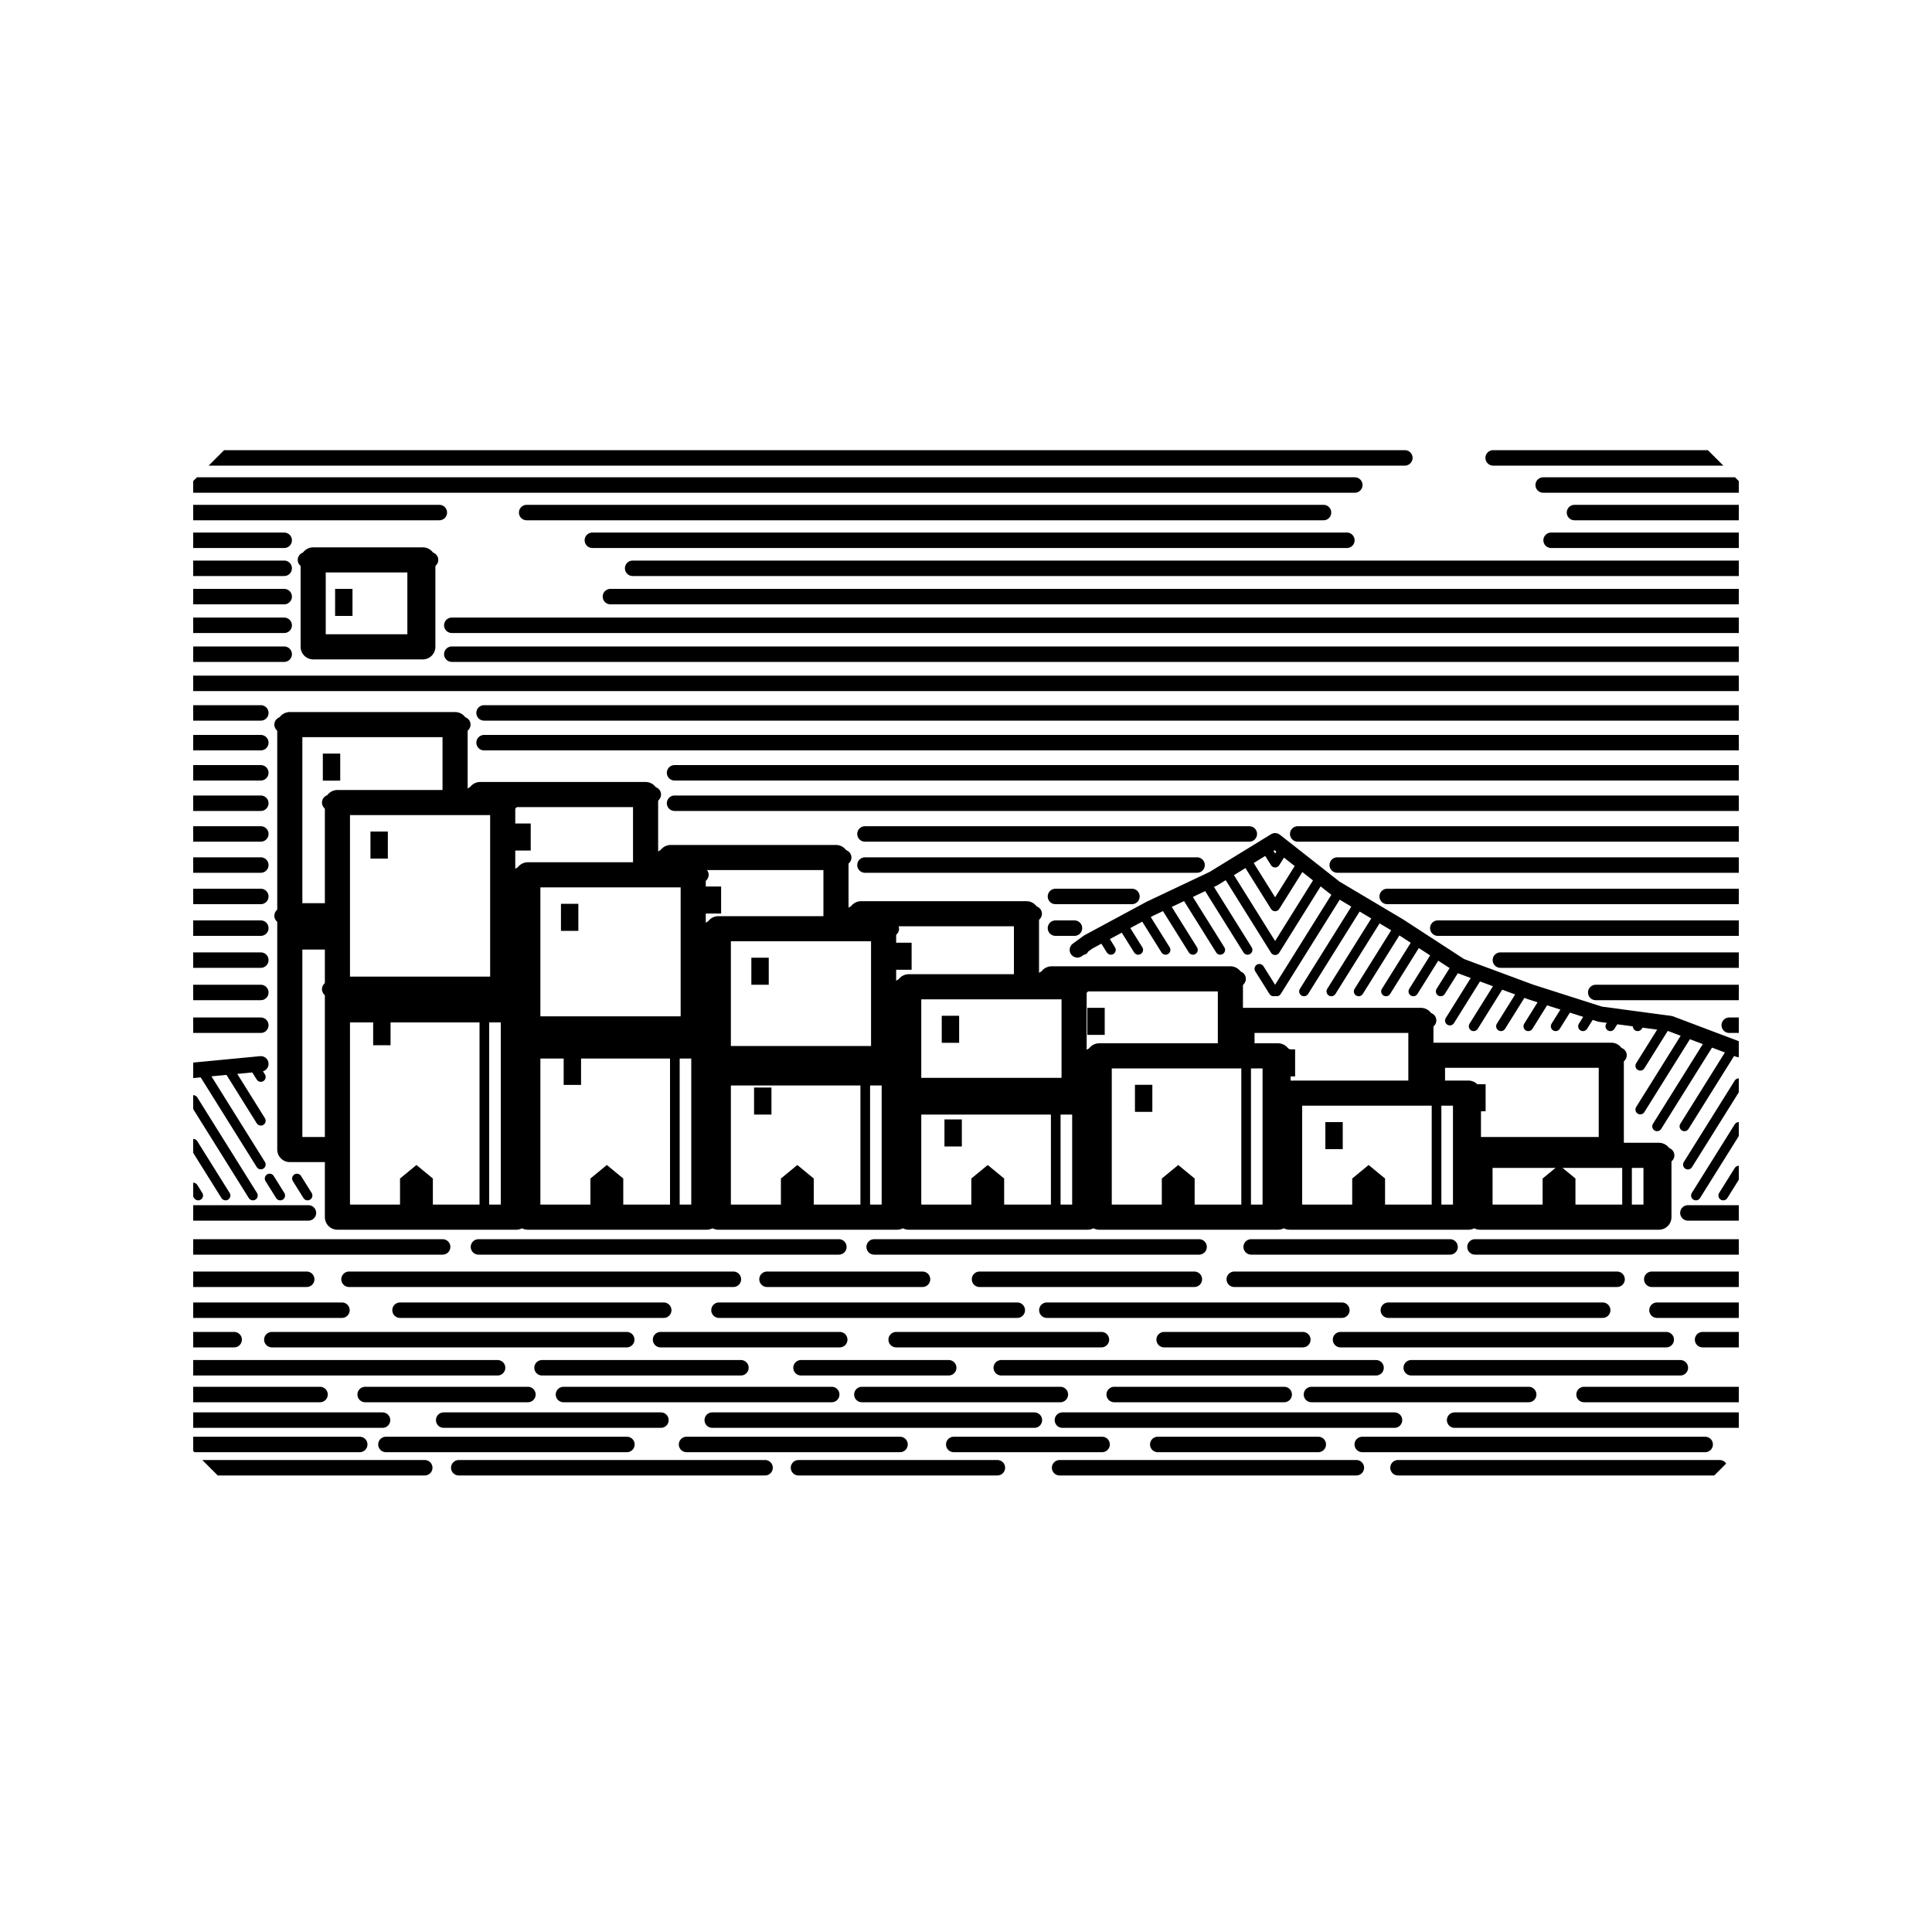
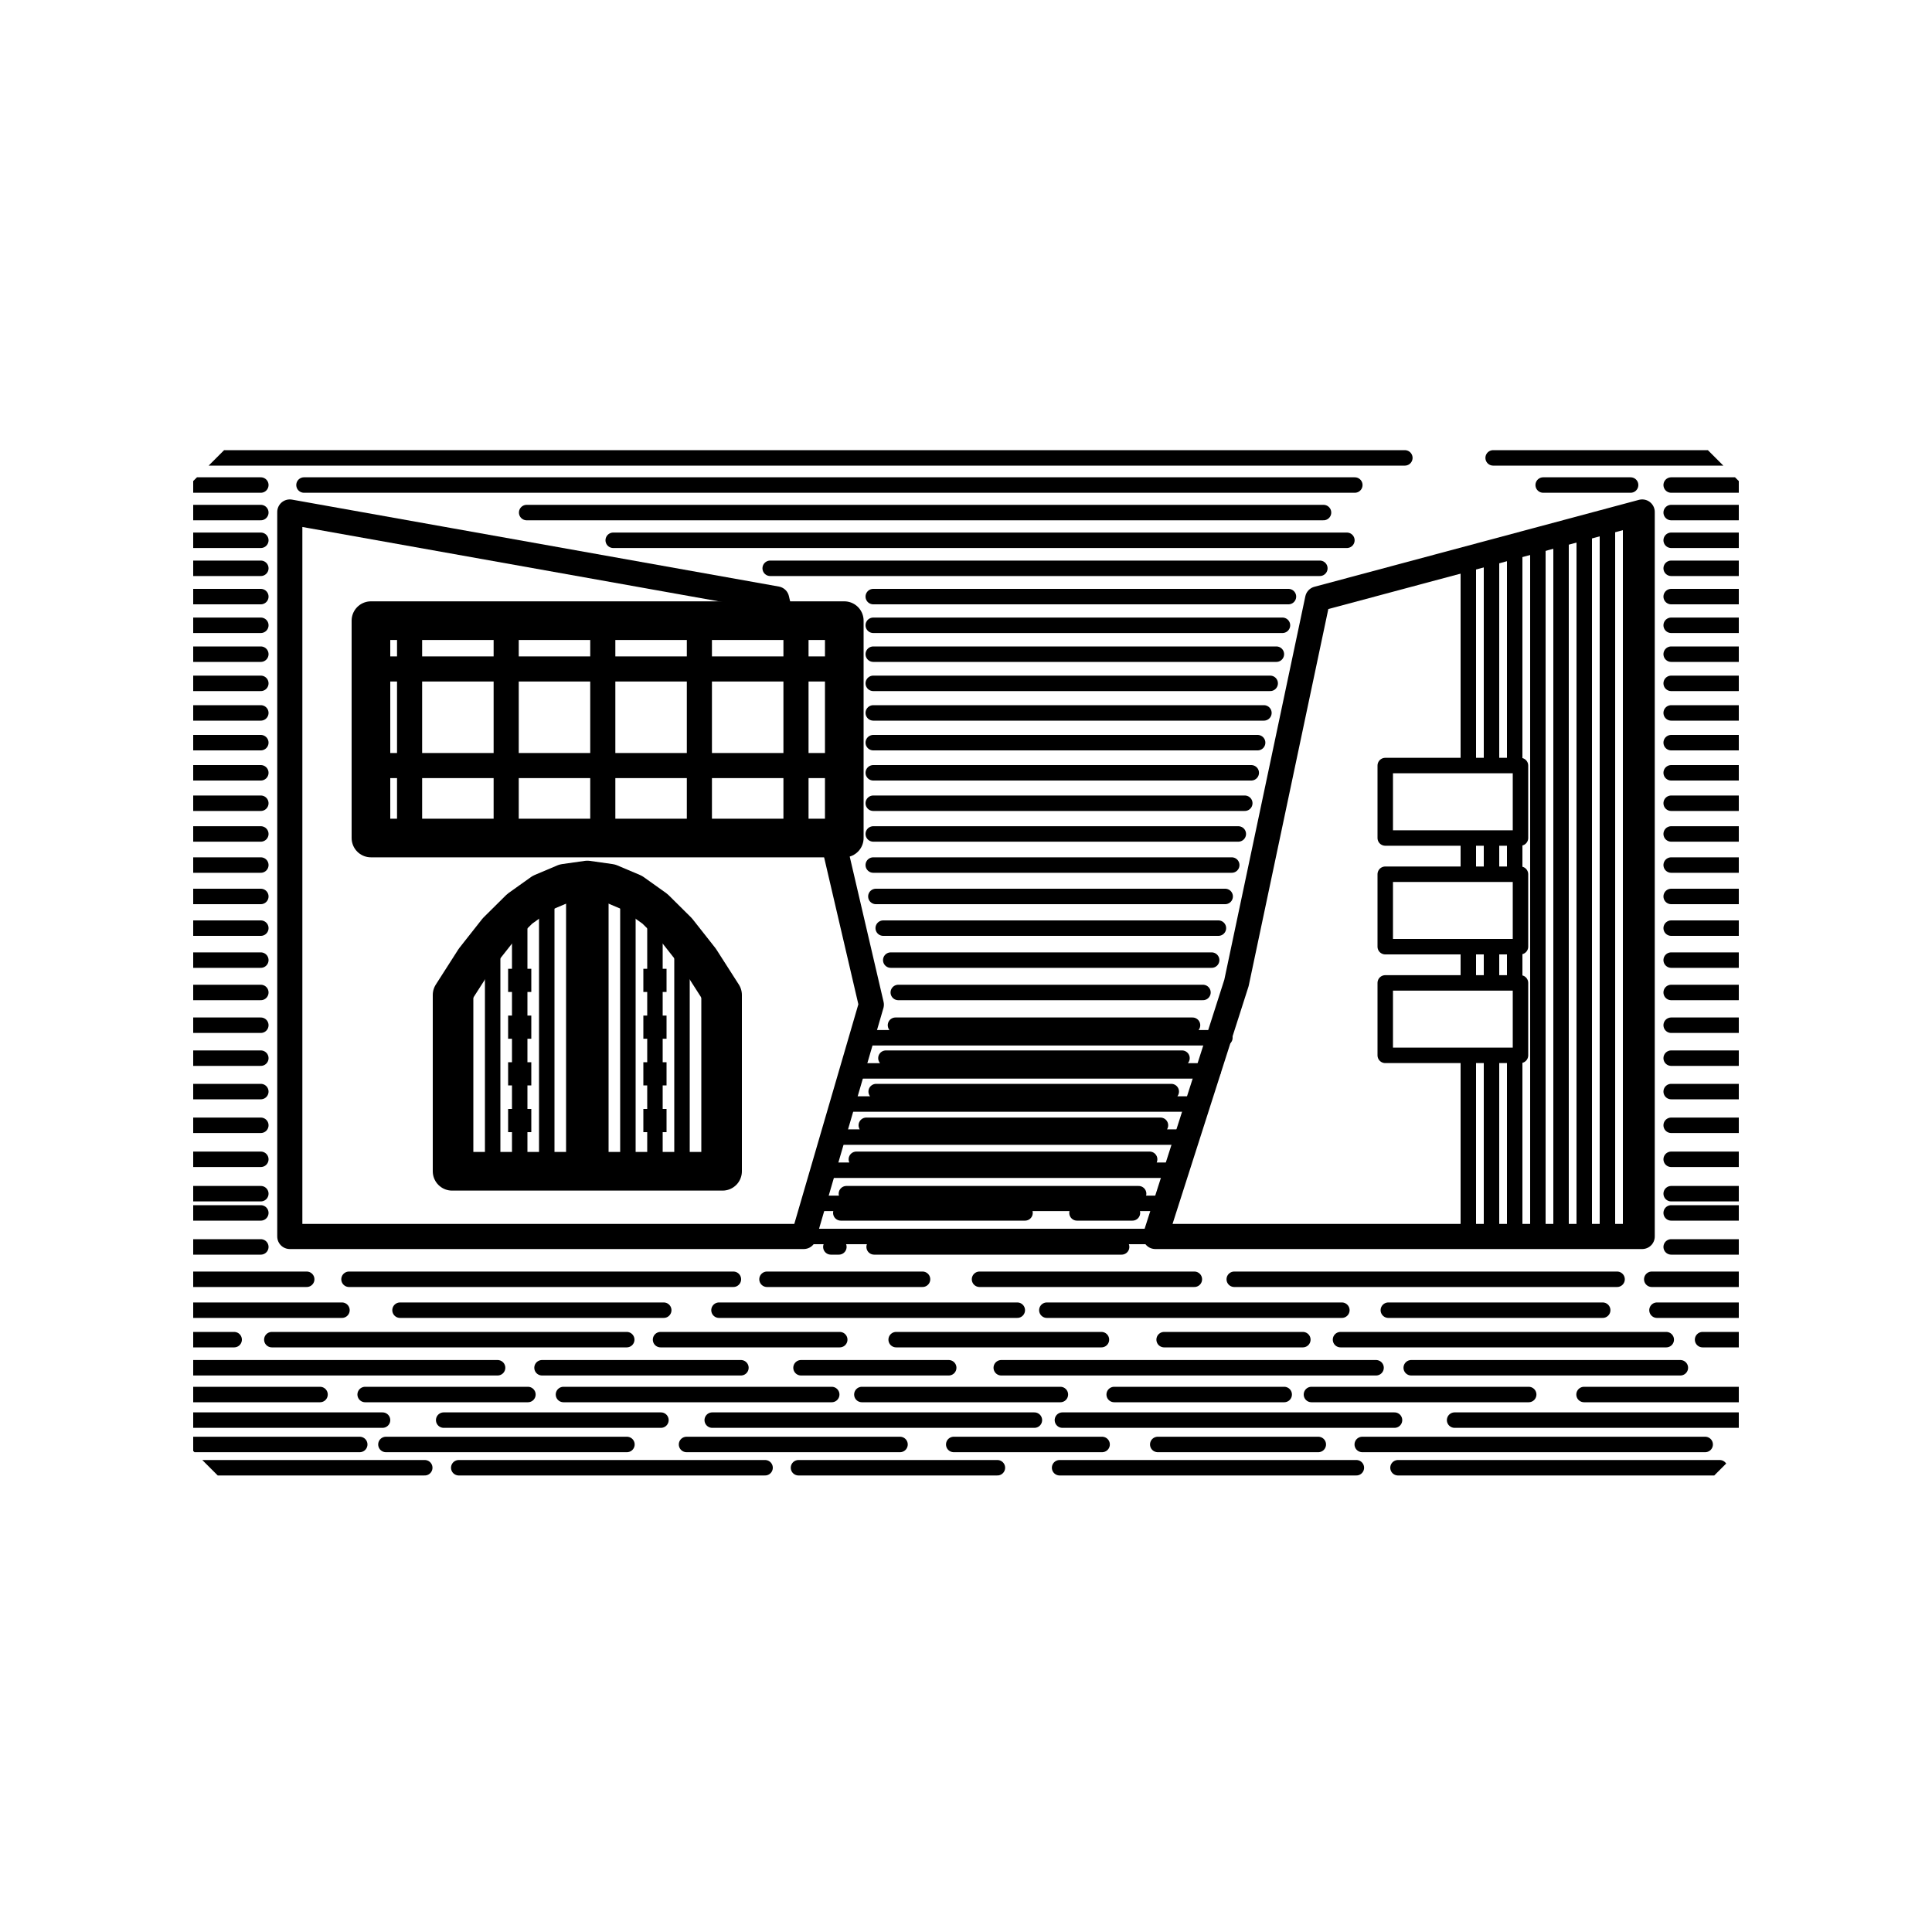
<svg xmlns="http://www.w3.org/2000/svg" viewBox="0 0 200 200">
  <defs>
    <clipPath id="w">
      <path d="M23.8 46L176.2 46L180 49.8L180 150.2L176.2 154L23.8 154L20 150.2L20 49.8Z" />
    </clipPath>
  </defs>
  <g clip-path="url(#w)" fill="none" stroke="#000" stroke-linecap="round" stroke-linejoin="round">
-     <path d="M33.7 97.8L35.5 97.8L35.5 100.6L33.7 100.6ZM33.42 78.01L35.22 78.01L35.22 80.81L33.42 80.81ZM53.42 101.79L55.22 101.79L55.22 104.59L53.42 104.59ZM53.14 85.25L54.94 85.25L54.94 88.05L53.14 88.05ZM73.13 105.37L74.93 105.37L74.93 108.17L73.13 108.17ZM72.85 91.77L74.65 91.77L74.65 94.57L72.85 94.57ZM92.85 108.58L94.65 108.58L94.65 111.38L92.85 111.38ZM92.57 97.59L94.37 97.59L94.37 100.39L92.57 100.39ZM112.56 104.33L114.36 104.33L114.36 107.13L112.56 107.13ZM132.27 108.63L134.07 108.63L134.07 111.43L132.27 111.43ZM151.99 112.24L153.79 112.24L153.79 115.04L151.99 115.04ZM38.63 105.4L40.43 105.4L40.43 108.2L38.63 108.2ZM41.41 126L41.41 122L43.11 120.6L44.81 122L44.81 126ZM38.35 86.08L40.15 86.08L40.15 88.88L38.35 88.88ZM58.35 109.51L60.15 109.51L60.15 112.31L58.35 112.31ZM61.12 126L61.12 122L62.82 120.6L64.52 122L64.52 126ZM58.07 93.56L59.87 93.56L59.87 96.36L58.07 96.36ZM78.06 112.58L79.86 112.58L79.86 115.38L78.06 115.38ZM80.84 126L80.84 122L82.54 120.6L84.24 122L84.24 126ZM77.78 99.14L79.58 99.14L79.58 101.94L77.78 101.94ZM97.77 115.88L99.57 115.88L99.57 118.68L97.77 118.68ZM100.55 126L100.55 122L102.25 120.6L103.95 122L103.95 126ZM97.49 105.15L99.29 105.15L99.29 107.95L97.49 107.95ZM117.49 112.3L119.29 112.3L119.29 115.1L117.49 115.1ZM120.27 126L120.27 122L121.97 120.6L123.67 122L123.67 126ZM137.2 116.16L139 116.16L139 118.96L137.2 118.96ZM139.98 126L139.98 122L141.68 120.6L143.38 122L143.38 126ZM159.69 126L159.69 122L161.39 120.6L163.09 122L163.09 126ZM34.69 60.96L36.49 60.96L36.49 63.76L34.69 63.76Z" fill="#000" stroke="none" />
-     <path d="M130.98 87.67L132 89.3M128.93 88.92L132 93.83M126.89 90.18L132 98.36M124.79 91.35L129.15 98.33M130.37 100.29L131.84 102.63M122.6 92.38L126.32 98.33M120.42 93.42L123.49 98.33M118.26 94.49L120.66 98.33M116.14 95.63L117.83 98.33M114.03 96.77L115 98.33M111.97 98.01L112.17 98.33M26.2 110.21L27 111.49M23.53 110.46L27 116.02M30.74 122L31.84 123.76M20.86 110.72L27 120.55M27.91 122L29.01 123.76M20 113.87L26.18 123.76M20 118.4L23.35 123.76M20 122.93L20.52 123.76M132 89.3L132.95 87.79M132 93.83L134.85 89.28M132 98.36L136.74 90.77M132.16 102.63L138.68 92.2M134.99 102.63L140.74 93.43M137.82 102.63L142.81 94.65M140.65 102.63L144.87 95.88M143.48 102.63L146.88 97.19M146.31 102.63L148.89 98.5M149.14 102.63L150.91 99.81M150.09 105.65L153.16 100.73M152.55 106.24L155.46 101.58M155.38 106.24L157.76 102.43M158.21 106.24L160.1 103.21M161.04 106.24L162.46 103.97M163.87 106.24L164.82 104.72M166.7 106.24L167.34 105.22M169.53 106.24L169.95 105.57M169.8 110.33L172.56 105.91M169.8 114.86L174.89 106.71M171.54 116.6L177.18 107.58M174.37 116.6L179.47 108.44M174.73 120.56L180 112.13M175.56 123.76L180 116.66M178.39 123.76L180 121.18M52.34 103.4L52.34 126M50.14 104.54L50.14 126M72.06 107.51L72.06 126M69.86 108.28L69.86 126M91.77 110.58L91.77 126M89.57 111.07L89.57 126M111.49 113.88L111.49 126M109.29 114.08L109.29 126M131.2 110.3L131.2 126M129 110.3L129 126M150.91 114.16L150.91 126M148.71 114.16L148.71 126M170.63 120.6L170.63 126M168.43 120.6L168.43 126M42.67 58.96L42.67 66.96" stroke-width="1" />
-     <path d="M20 47.4L145.43 47.4M154.57 47.4L180 47.4M20 50.21L140.25 50.21M159.75 50.21L180 50.21M20 53.06L45.48 53.06M54.52 53.06L137.01 53.06M162.99 53.06L180 53.06M20 55.93L29.42 55.93M61.32 55.93L139.43 55.93M160.57 55.93L180 55.93M20 58.83L29.42 58.83M65.49 58.83L180 58.83M20 61.76L29.42 61.76M63.19 61.76L180 61.76M20 64.73L29.42 64.73M46.77 64.73L180 64.73M20 67.72L29.42 67.72M46.77 67.72L180 67.72M20 70.74L180 70.74M20 73.8L27 73.8M50.11 73.8L180 73.8M20 76.88L27 76.88M50.11 76.88L180 76.88M20 80L27 80M69.83 80L180 80M20 83.15L27 83.15M69.83 83.15L180 83.15M20 86.33L27 86.33M89.54 86.33L129.33 86.33M134.34 86.33L180 86.33M20 89.55L27 89.55M89.54 89.55L123.92 89.55M138.43 89.55L180 89.55M20 92.8L27 92.8M109.26 92.8L117.18 92.8M143.6 92.8L180 92.8M20 96.08L27 96.08M109.26 96.08L111.23 96.08M148.84 96.08L180 96.08M20 99.39L27 99.39M155.32 99.39L180 99.39M20 102.74L27 102.74M165.19 102.74L180 102.74M20 106.13L27 106.13M179.01 106.13L180 106.13M20 110.8L27 110.13M111.53 98.33L112.66 97.51L119.04 94.07L125.61 90.96L132 87.04L138.22 91.93L144.82 95.85L151.2 100L158.46 102.69L165.66 104.99L172.91 105.96L180 108.64M20 125.56L31.93 125.56M174.73 125.56L180 125.56M20 129.08L45.82 129.08M49.53 129.08L86.84 129.08M90.49 129.08L124.13 129.08M129.52 129.08L150.11 129.08M152.69 129.08L180 129.08M20 132.43L31.75 132.43M36.13 132.43L75.92 132.43M79.4 132.43L95.5 132.43M101.4 132.43L123.64 132.43M127.77 132.43L167.4 132.43M170.99 132.43L180 132.43M20 135.63L35.4 135.63M41.41 135.63L68.71 135.63M74.43 135.63L105.31 135.63M108.37 135.63L138.91 135.63M143.72 135.63L165.91 135.63M171.53 135.63L180 135.63M20 138.68L24.24 138.68M28.14 138.68L64.88 138.68M68.38 138.68L86.93 138.68M92.77 138.68L114.02 138.68M120.51 138.68L134.87 138.68M138.77 138.68L172.49 138.68M176.25 138.68L180 138.68M20 141.59L51.51 141.59M56.11 141.59L76.7 141.59M82.92 141.59L98.21 141.59M103.65 141.59L142.45 141.59M146.09 141.59L173.95 141.59M20 144.36L33.13 144.36M37.8 144.36L54.65 144.36M58.33 144.36L86.1 144.36M89.22 144.36L109.77 144.36M115.34 144.36L132.94 144.36M135.76 144.36L158.25 144.36M163.98 144.36L180 144.36M20 147.01L39.6 147.01M45.93 147.01L68.42 147.01M73.73 147.01L107.08 147.01M109.98 147.01L144.36 147.01M150.58 147.01L180 147.01M20 149.53L37.24 149.53M39.95 149.53L64.9 149.53M71.07 149.53L93.17 149.53M98.73 149.53L114.09 149.53M119.85 149.53L136.47 149.53M141.02 149.53L176.52 149.53M20 151.94L43.97 151.94M47.49 151.94L79.2 151.94M82.66 151.94L103.25 151.94M109.69 151.94L140.41 151.94M144.72 151.94L178.02 151.94M29.2 94.8L30 94.8M29.2 75.01L47.91 75.01M48.91 82.25L67.63 82.25M68.63 88.77L87.34 88.77M88.34 94.59L107.06 94.59M108.06 101.33L128.17 101.33M127.77 105.63L147.89 105.63M147.49 109.24L167.6 109.24M34.13 102.4L34.93 102.4M52.04 102.4L54.24 102.4M34.13 83.08L52.84 83.08M53.84 106.51L54.64 106.51M71.76 106.51L73.96 106.51M53.84 90.56L72.56 90.56M73.56 109.58L74.36 109.58M91.47 109.58L93.67 109.58M73.56 96.14L92.27 96.14M93.27 112.88L94.07 112.88M111.19 112.88L113.39 112.88M93.27 102.15L111.99 102.15M112.99 109.3L133.1 109.3M132.7 113.16L152.81 113.16M152.41 119.6L172.53 119.6M31.62 57.96L44.57 57.96" stroke-width="1.6" />
-     <path d="M30 94.8L34.93 94.8M34.93 119L30 119L30 94.8M30 75.01L47.11 75.01L47.11 83.08M34.93 97L30 97L30 75.01M52.04 98.79L54.64 98.79M54.64 119L53.44 119M49.71 82.25L66.83 82.25L66.83 90.56M54.64 100.62L52.04 100.62M49.71 83.08L49.71 82.25M71.76 102.37L74.36 102.37M74.36 119L73.16 119M69.43 88.77L86.54 88.77L86.54 96.14M74.36 103.89L71.76 103.89M69.43 90.56L69.43 88.77M91.47 105.58L94.07 105.58M94.07 119L92.87 119M89.14 94.59L106.26 94.59L106.26 102.15M94.07 106.8L91.47 106.8M89.14 96.14L89.14 94.59M108.86 101.33L127.37 101.33L127.37 109.3M113.79 119L112.59 119M108.86 102.15L108.86 101.33M128.57 105.63L147.09 105.63L147.09 113.16M133.5 119L132.3 119M128.57 109.3L128.57 105.63M148.29 109.24L166.8 109.24L166.8 119L152.01 119M148.29 113.16L148.29 109.24M34.93 102.4L53.44 102.4L53.44 126L34.93 126ZM34.93 83.08L52.04 83.08L52.04 104.54L34.93 104.54ZM54.64 106.51L73.16 106.51L73.16 126L54.64 126ZM54.64 90.56L71.76 90.56L71.76 108.28L54.64 108.28ZM74.36 109.58L92.87 109.58L92.87 126L74.36 126ZM74.36 96.14L91.47 96.14L91.47 111.07L74.36 111.07ZM94.07 112.88L112.59 112.88L112.59 126L94.07 126ZM94.07 102.15L111.19 102.15L111.19 114.08L94.07 114.08ZM113.79 109.3L132.3 109.3L132.3 126L113.79 126ZM133.5 113.16L152.01 113.16L152.01 126L133.5 126ZM153.21 119.6L171.73 119.6L171.73 126L153.21 126ZM32.42 57.96L43.77 57.96L43.77 66.96L32.42 66.96Z" stroke-width="2.6" />
+     <path d="M52.6 100.29L55 100.29L55 102.69L52.6 102.69ZM66.6 100.29L69 100.29L69 102.69L66.6 102.69ZM52.6 105.13L55 105.13L55 107.53L52.6 107.53ZM66.6 105.13L69 105.13L69 107.53L66.6 107.53ZM52.6 109.96L55 109.96L55 112.36L52.6 112.36ZM66.6 109.96L69 109.96L69 112.36L66.6 112.36ZM52.6 114.8L55 114.8L55 117.2L52.6 117.2ZM66.6 114.8L69 114.8L69 117.2L66.6 117.2Z" fill="#000" stroke="none" />
+     <path d="M20 47.4L145.43 47.4M154.57 47.4L180 47.4M20 50.21L27 50.21M31.47 50.21L140.25 50.21M159.75 50.21L168.8 50.21M173 50.21L180 50.21M20 53.06L27 53.06M54.52 53.06L137.01 53.06M173 53.06L180 53.06M20 55.93L27 55.93M63.48 55.93L139.43 55.93M173 55.93L180 55.93M20 58.83L27 58.83M79.73 58.83L136.63 58.83M173 58.83L180 58.83M20 61.76L27 61.76M90.4 61.76L133.38 61.76M173 61.76L180 61.76M20 64.73L27 64.73M90.4 64.73L132.76 64.73M173 64.73L180 64.73M20 67.72L27 67.72M90.4 67.72L132.13 67.72M173 67.72L180 67.72M20 70.74L27 70.74M90.4 70.74L131.49 70.74M173 70.74L180 70.74M20 73.8L27 73.8M90.4 73.8L130.84 73.8M173 73.8L180 73.8M20 76.88L27 76.88M90.4 76.88L130.19 76.88M173 76.88L180 76.88M20 80L27 80M90.4 80L129.53 80M173 80L180 80M20 83.15L27 83.15M90.4 83.15L128.86 83.15M173 83.15L180 83.15M20 86.33L27 86.33M90.4 86.33L128.19 86.33M173 86.33L180 86.33M20 89.55L27 89.55M90.4 89.55L127.51 89.55M173 89.55L180 89.55M20 92.8L27 92.8M90.67 92.8L126.83 92.8M173 92.8L180 92.8M20 96.08L27 96.08M91.43 96.08L126.13 96.08M173 96.08L180 96.08M20 99.39L27 99.39M92.21 99.39L125.43 99.39M173 99.39L180 99.39M20 102.74L27 102.74M92.99 102.74L124.53 102.74M173 102.74L180 102.74M20 106.13L27 106.13M92.7 106.13L123.45 106.13M173 106.13L180 106.13M20 109.54L27 109.54M91.71 109.54L122.36 109.54M173 109.54L180 109.54M20 113L27 113M90.7 113L121.25 113M173 113L180 113M20 116.49L27 116.49M89.68 116.49L120.13 116.49M173 116.49L180 116.49M20 120.01L27 120.01M88.65 120.01L119.01 120.01M173 120.01L180 120.01M20 123.57L27 123.57M87.62 123.57L117.87 123.57M173 123.57L180 123.57M20 125.56L27 125.56M87.04 125.56L106.11 125.56M111.49 125.56L117.23 125.56M173 125.56L180 125.56M20 129.08L27 129.08M86.01 129.08L86.84 129.08M90.49 129.08L116.11 129.08M173 129.08L180 129.08M20 132.43L31.75 132.43M36.13 132.43L75.92 132.43M79.4 132.43L95.5 132.43M101.4 132.43L123.64 132.43M127.77 132.43L167.4 132.43M170.99 132.43L180 132.43M20 135.63L35.4 135.63M41.41 135.63L68.71 135.63M74.43 135.63L105.31 135.63M108.37 135.63L138.91 135.63M143.72 135.63L165.91 135.63M171.53 135.63L180 135.63M20 138.68L24.24 138.68M28.14 138.68L64.88 138.68M68.38 138.68L86.93 138.68M92.77 138.68L114.02 138.68M120.51 138.68L134.87 138.68M138.77 138.68L172.49 138.68M176.25 138.68L180 138.68M20 141.59L51.51 141.59M56.11 141.59L76.7 141.59M82.92 141.59L98.21 141.59M103.65 141.59L142.45 141.59M146.09 141.59L173.95 141.59M20 144.36L33.13 144.36M37.8 144.36L54.65 144.36M58.33 144.36L86.1 144.36M89.22 144.36L109.77 144.36M115.34 144.36L132.94 144.36M135.76 144.36L158.25 144.36M163.98 144.36L180 144.36M20 147.01L39.6 147.01M45.93 147.01L68.42 147.01M73.73 147.01L107.08 147.01M109.98 147.01L144.36 147.01M150.58 147.01L180 147.01M20 149.53L37.24 149.53M39.95 149.53L64.9 149.53M71.07 149.53L93.17 149.53M98.73 149.53L114.09 149.53M119.85 149.53L136.47 149.53M141.02 149.53L176.52 149.53M20 151.94L43.97 151.94M47.49 151.94L79.2 151.94M82.66 151.94L103.25 151.94M109.69 151.94L140.41 151.94M144.72 151.94L178.02 151.94M168.8 53.4L168.8 128M166.4 54.19L166.4 128M164 54.98L164 128M161.6 55.77L161.6 128M159.2 56.56L159.2 128M156.8 57.35L156.8 79.25M156.8 86.75L156.8 90.5M156.8 98L156.8 101.75M156.8 109.25L156.8 128M154.4 58.14L154.4 79.25M154.4 86.75L154.4 90.5M154.4 98L154.4 101.75M154.4 109.25L154.4 128M152 58.93L152 79.25M152 86.75L152 90.5M152 98L152 101.75M152 109.25L152 128M83.2 128L119.6 128M84.4 124.57L120.8 124.57M85.6 121.14L122 121.14M86.8 117.71L123.2 117.71M88 114.29L124.4 114.29M89.2 110.86L125.6 110.86M90.4 107.43L126.8 107.43M73.4 100.82L73.4 121.25M70.6 96.98L70.6 121.25M67.8 94.08L67.8 121.25M65 92.22L65 121.25M62.2 91.3L62.2 121.25M59.4 91.3L59.4 121.25M56.6 92.22L56.6 121.25M53.8 94.07L53.8 121.25M51 96.98L51 121.25M48.2 100.82L48.2 121.25M143.4 79.25L157.4 79.25L157.4 86.75L143.4 86.75ZM143.4 90.5L157.4 90.5L157.4 98L143.4 98ZM143.4 101.75L157.4 101.75L157.4 109.25L143.4 109.25Z" stroke-width="1.6" />
+     <path d="M30 128L30 53L80.4 62L80.93 64.25M86.18 86.75L90.2 104L83.2 128L30 128M128 101.75L136.4 62L170 53L170 128L119.6 128ZM60.8 92.36L60.8 121.25M82.4 64.25L82.4 86.75M72.4 64.25L72.4 86.75M62.4 64.25L62.4 86.75M52.4 64.25L52.4 86.75M42.4 64.25L42.4 86.75M38.4 69.25L87.4 69.25M38.4 79.25L87.4 79.25" stroke-width="2.6" />
+     <path d="M46.8 121.25L46.8 103L46.8 103L49.13 99.36L51.47 96.39L53.8 94.08L56.13 92.42L58.47 91.43L60.8 91.1L63.13 91.43L65.47 92.42L67.8 94.08L70.13 96.39L72.47 99.36L74.8 103L74.8 121.25ZM38.4 64.25L87.4 64.25L87.4 86.75L38.4 86.75Z" stroke-width="4" />
  </g>
</svg>
